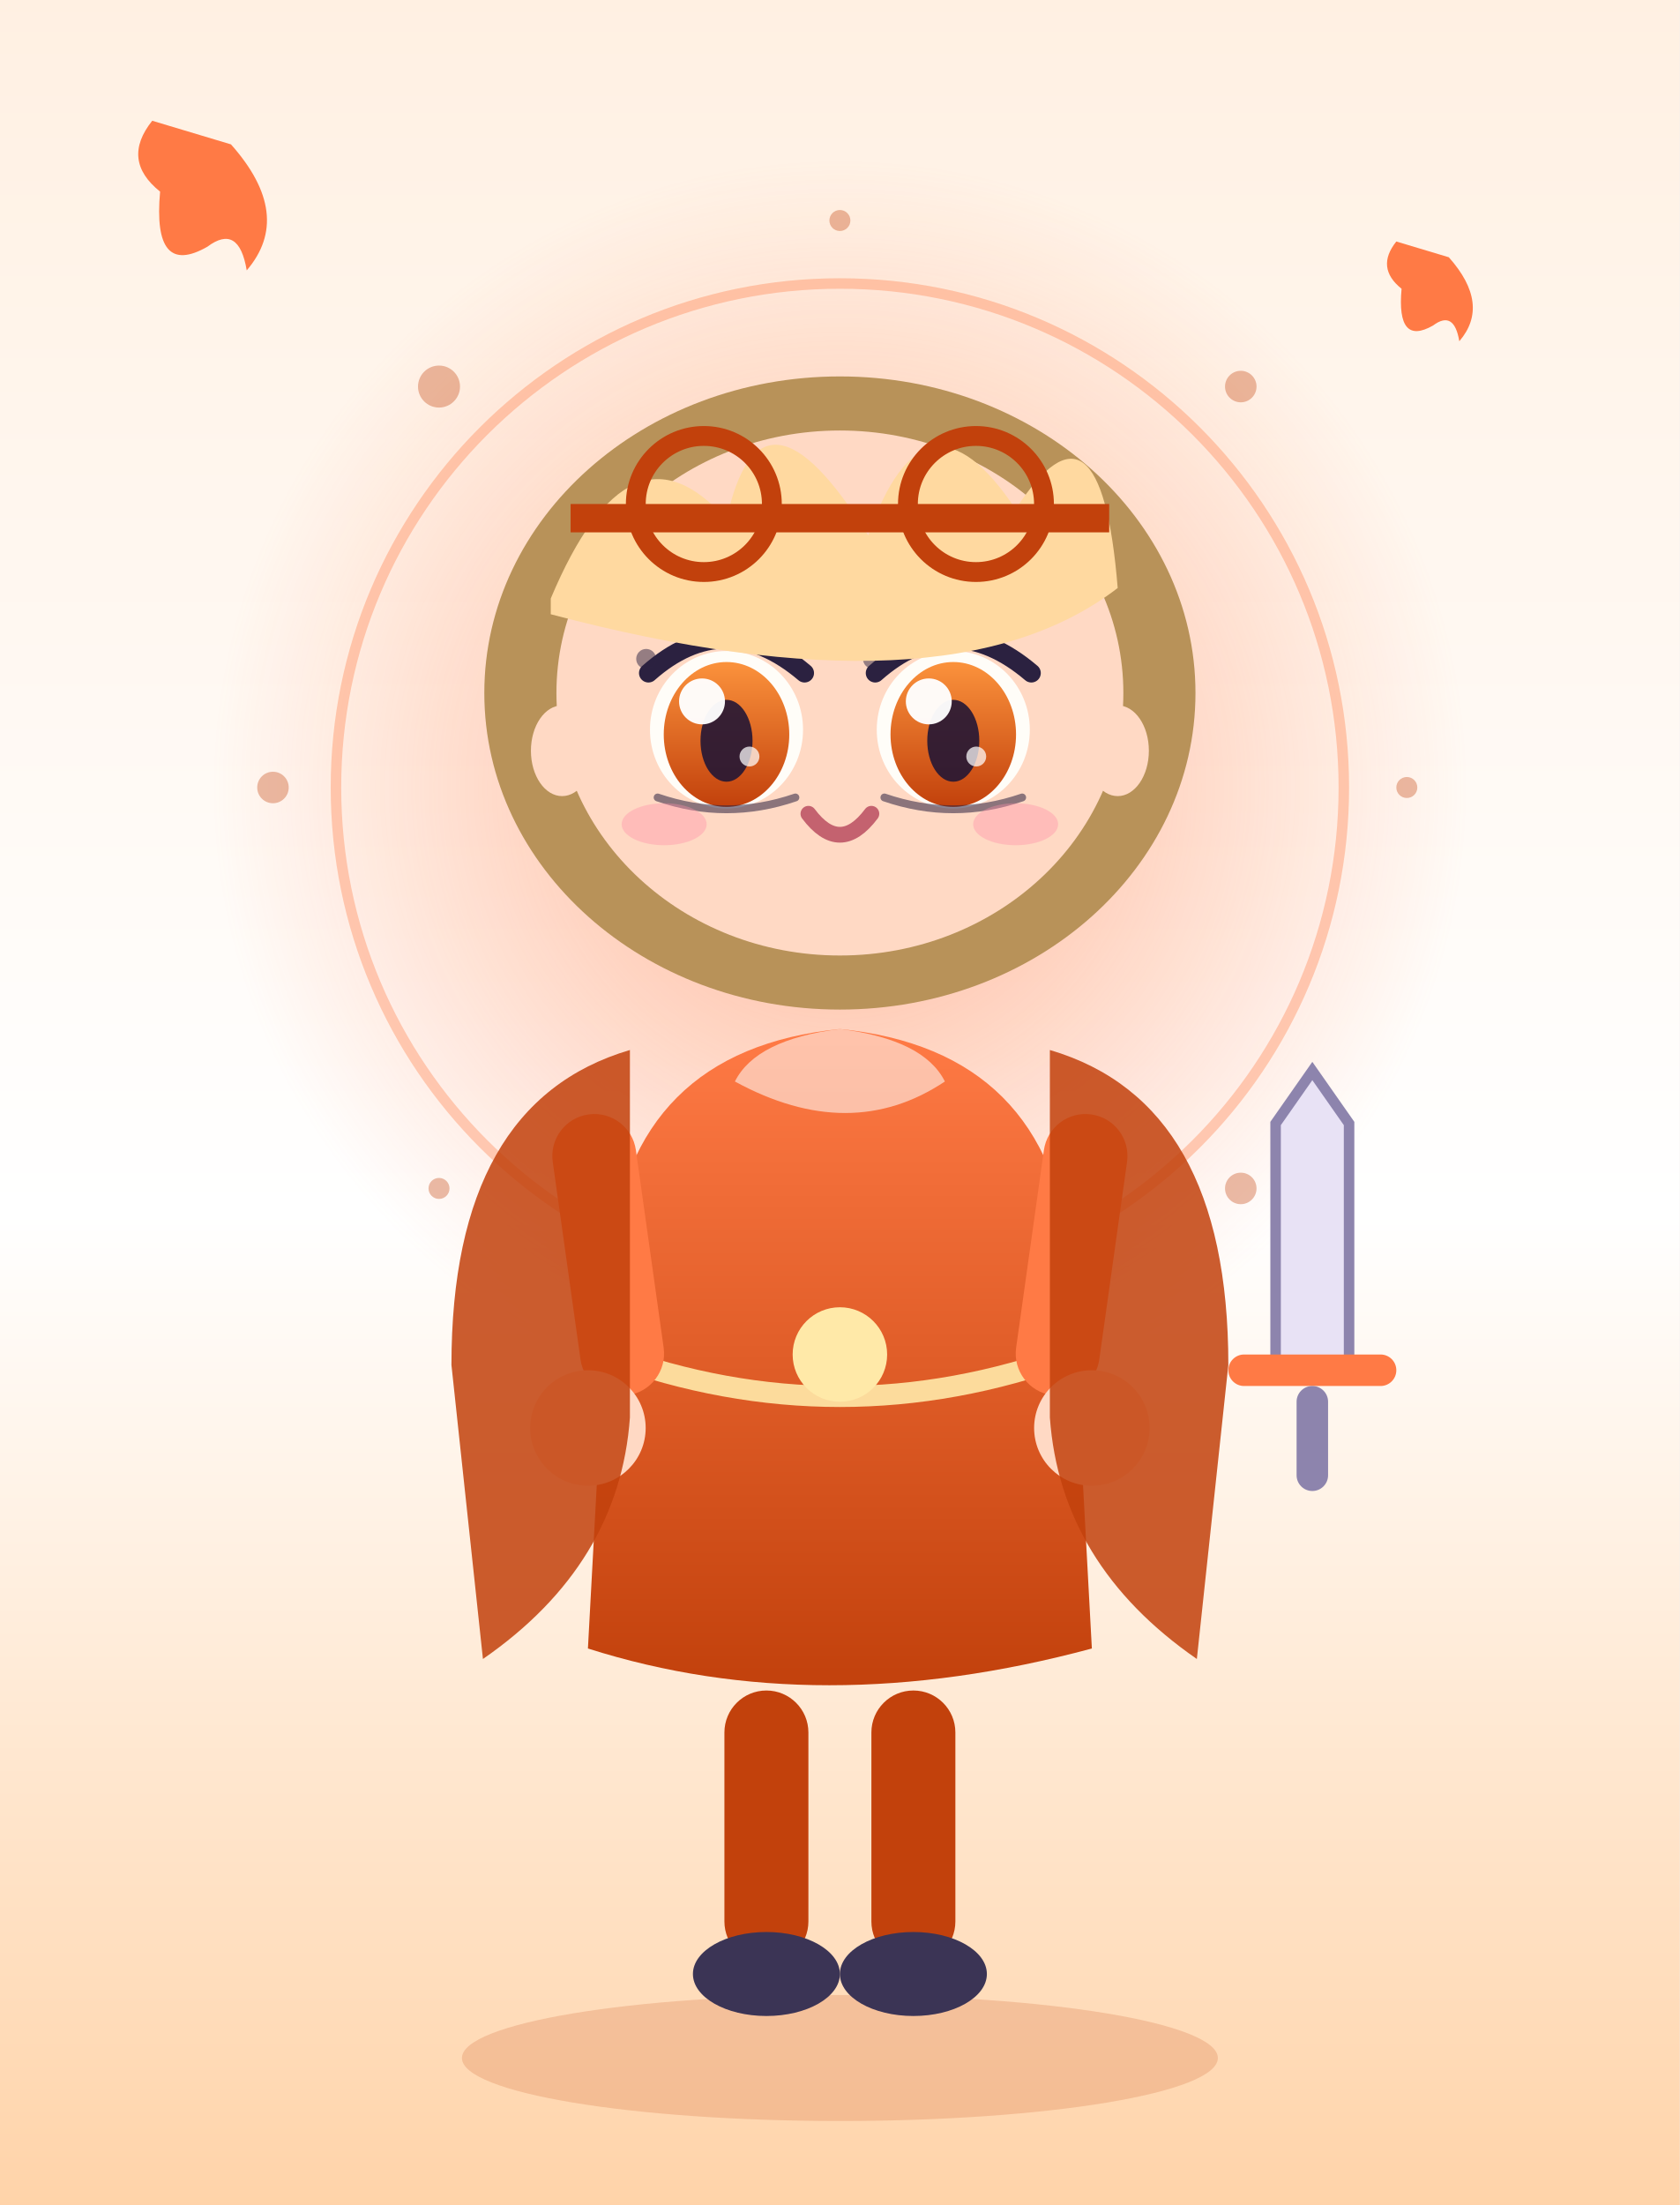
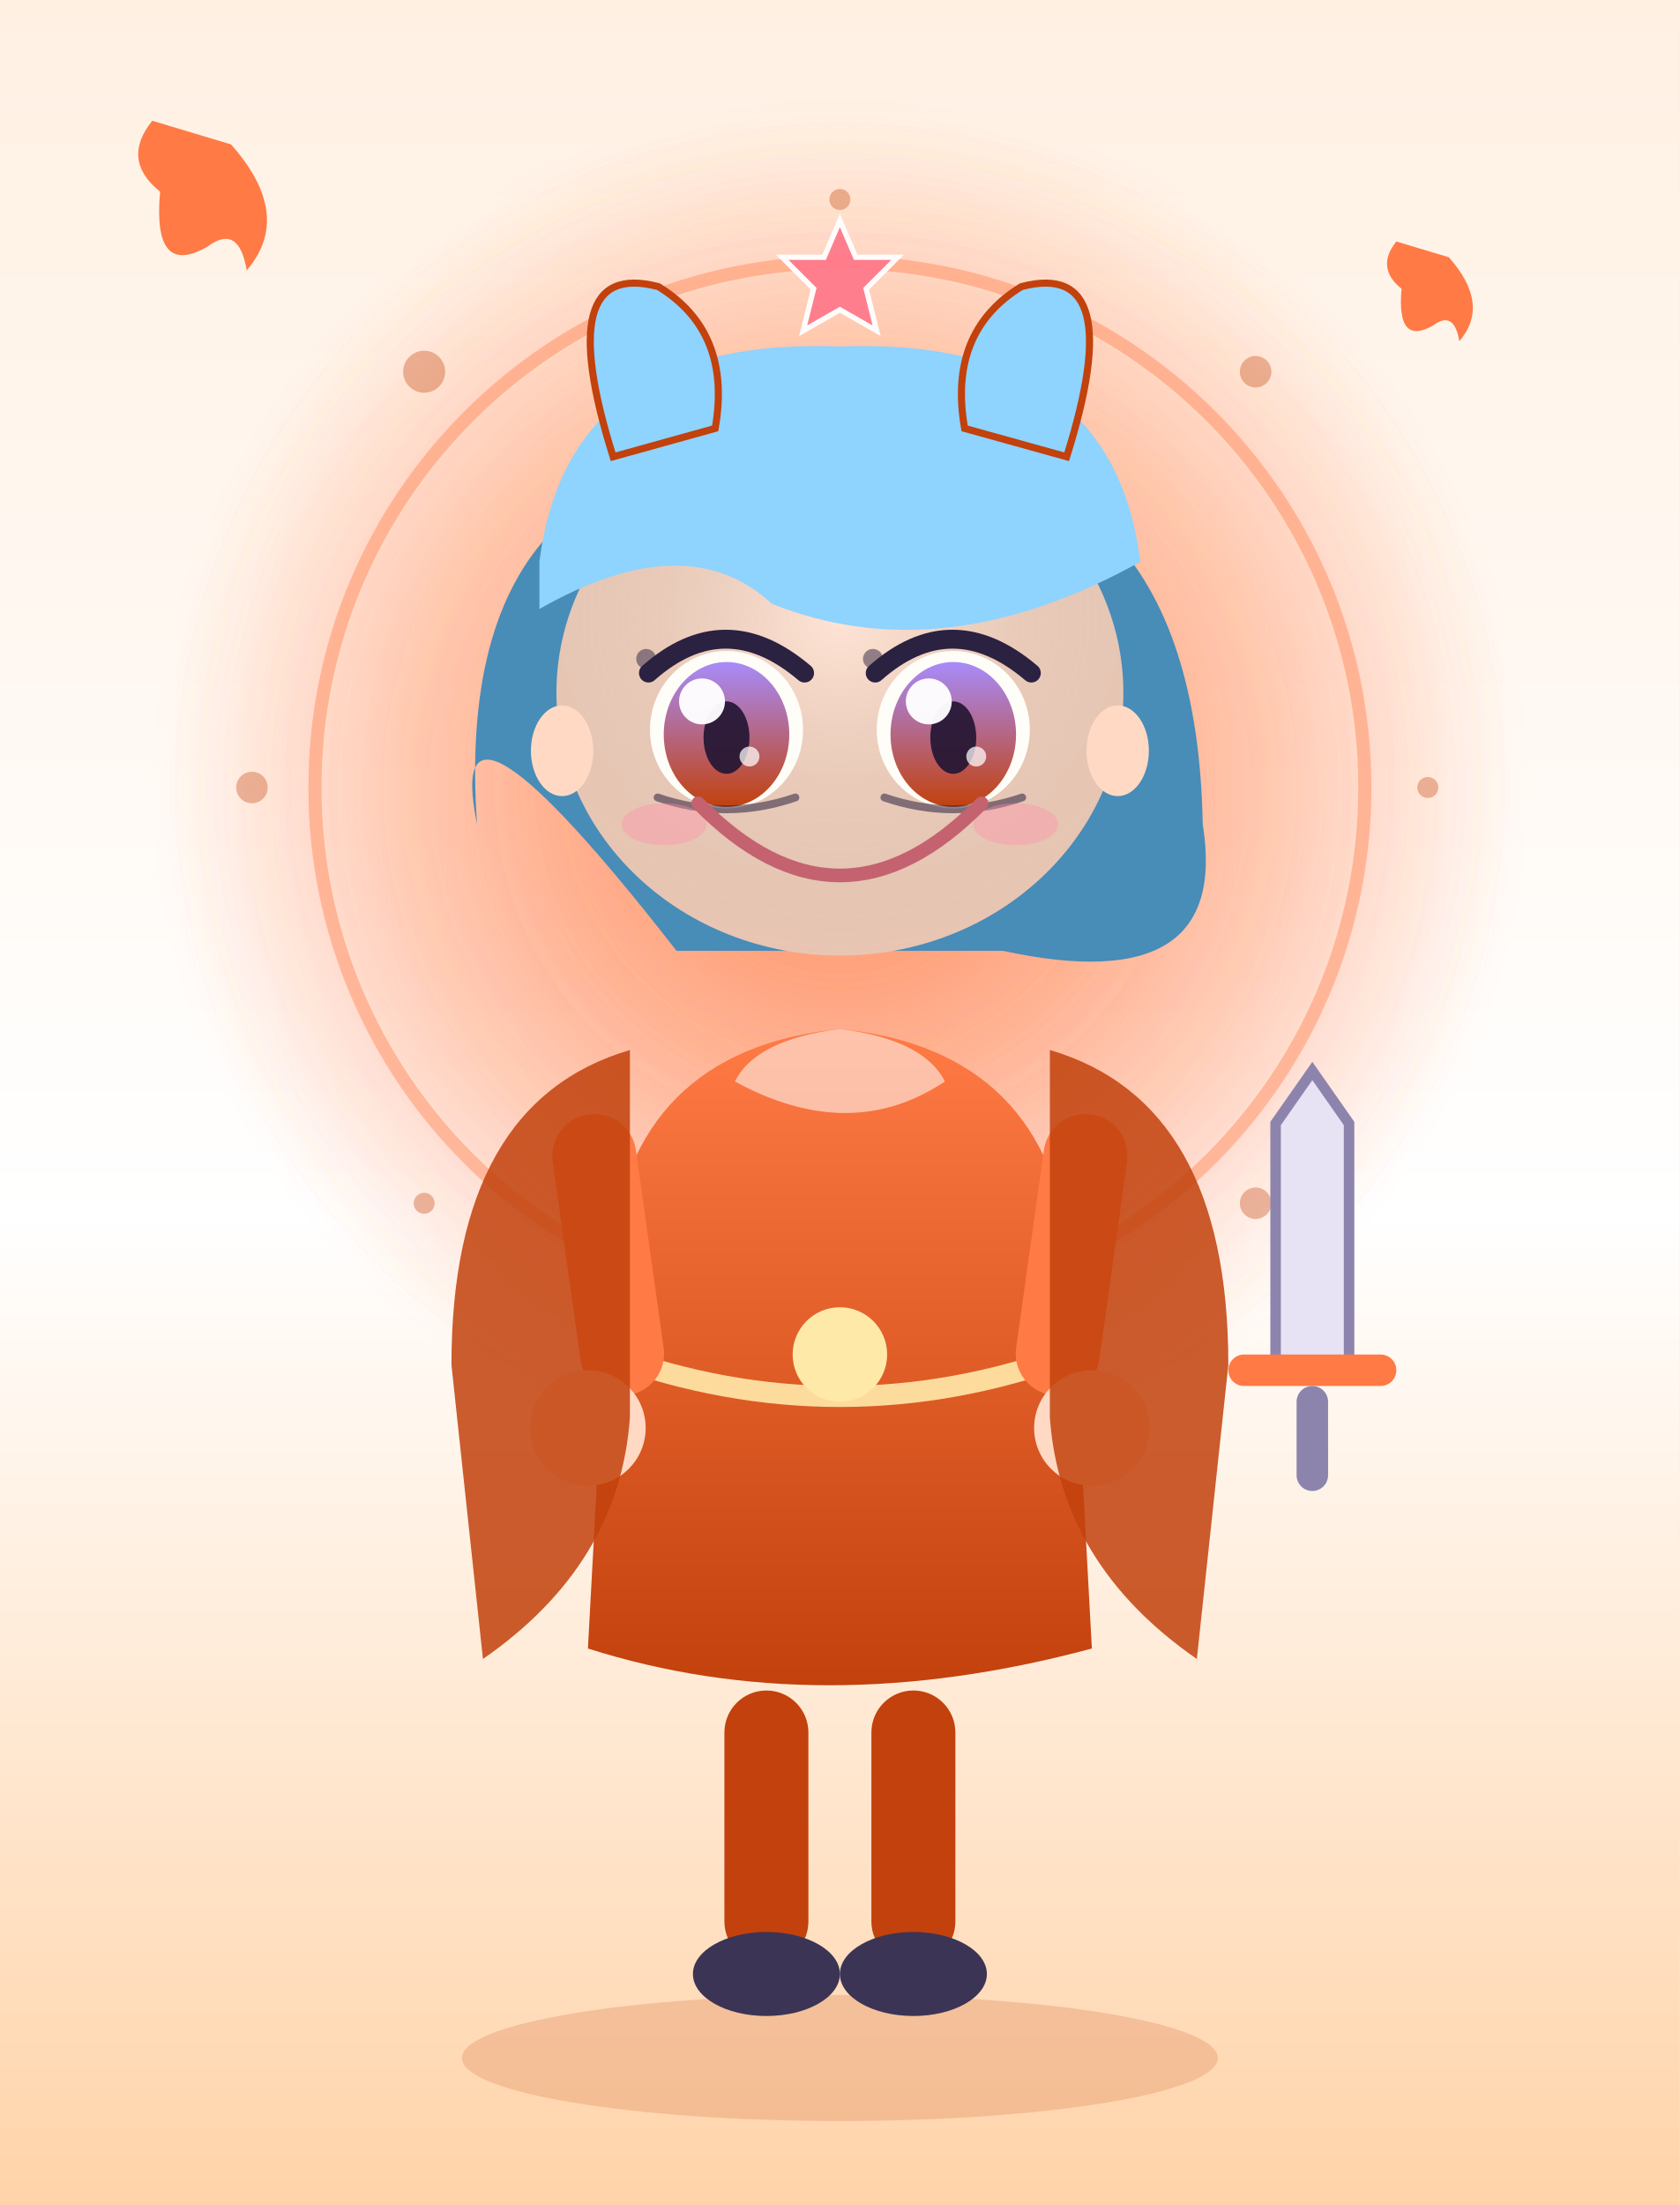
<svg xmlns="http://www.w3.org/2000/svg" viewBox="0 0 320 420" width="320" height="420">
  <defs>
    <linearGradient id="bg" x1="0" y1="0" x2="0" y2="1">
      <stop offset="0%" stop-color="#fff0e2" />
      <stop offset="55%" stop-color="#ffffff" />
      <stop offset="100%" stop-color="#ffd3a8" />
    </linearGradient>
    <radialGradient id="halo" cx="50%" cy="50%" r="50%">
-       <stop offset="0%" stop-color="#ff7a45" stop-opacity=".55" />
+       <stop offset="0%" stop-color="#ff7a45" stop-opacity=".6" />
      <stop offset="100%" stop-color="#ff7a45" stop-opacity="0" />
    </radialGradient>
+     <radialGradient id="face" cx="50%" cy="36%" r="72%">
+       <stop offset="0%" stop-color="#ffffff" stop-opacity=".28" />
+       <stop offset="100%" stop-color="#000000" stop-opacity=".08" />
+     </radialGradient>
    <linearGradient id="iris" x1="0" y1="0" x2="0" y2="1">
-       <stop offset="0%" stop-color="#fb923c" />
+       <stop offset="0%" stop-color="#a78bfa" />
      <stop offset="100%" stop-color="#c2410c" />
    </linearGradient>
    <linearGradient id="cloth" x1="0" y1="0" x2="0" y2="1">
      <stop offset="0%" stop-color="#ff7a45" />
      <stop offset="100%" stop-color="#c2410c" />
    </linearGradient>
+     <filter id="hglow" x="-60%" y="-60%" width="220%" height="220%">
+       <feGaussianBlur stdDeviation="4" result="b" />
+       <feMerge>
+         <feMergeNode in="b" />
+         <feMergeNode in="SourceGraphic" />
+       </feMerge>
+     </filter>
  </defs>
  <rect width="320" height="420" fill="url(#bg)" />
-   <circle cx="160" cy="150" r="120" fill="url(#halo)" />
-   <circle cx="160" cy="150" r="96" fill="none" stroke="#ff7a45" stroke-width="2" opacity=".35" />
-   <circle cx="268" cy="150" r="2" fill="#c2410c" opacity=".35" />
-   <circle cx="236.368" cy="226.368" r="3" fill="#c2410c" opacity=".35" />
-   <circle cx="160" cy="258" r="4" fill="#c2410c" opacity=".35" />
-   <circle cx="83.632" cy="226.368" r="2" fill="#c2410c" opacity=".35" />
-   <circle cx="52" cy="150" r="3" fill="#c2410c" opacity=".35" />
-   <circle cx="83.632" cy="73.632" r="4" fill="#c2410c" opacity=".35" />
-   <circle cx="160" cy="42" r="2" fill="#c2410c" opacity=".35" />
-   <circle cx="236.368" cy="73.632" r="3" fill="#c2410c" opacity=".35" />
+   <circle cx="160" cy="150" r="128" fill="url(#halo)" filter="url(#hglow)" />
+   <circle cx="160" cy="150" r="100" fill="none" stroke="#ff7a45" stroke-width="2.5" opacity=".4" />
+   <circle cx="272" cy="150" r="2" fill="#c2410c" opacity=".35" />
+   <circle cx="239.196" cy="229.196" r="3" fill="#c2410c" opacity=".35" />
+   <circle cx="160" cy="262" r="4" fill="#c2410c" opacity=".35" />
+   <circle cx="80.804" cy="229.196" r="2" fill="#c2410c" opacity=".35" />
+   <circle cx="48" cy="150" r="3" fill="#c2410c" opacity=".35" />
+   <circle cx="80.804" cy="70.804" r="4" fill="#c2410c" opacity=".35" />
+   <circle cx="160" cy="38" r="2" fill="#c2410c" opacity=".35" />
+   <circle cx="239.196" cy="70.804" r="3" fill="#c2410c" opacity=".35" />
  <path d="M44 27.5 q12 13.5 3 24 q-1.5 -9 -7.5 -4.5 q-10.5 6 -9 -10.5 q-7.5 -6 -1.5 -13.5 z" fill="#ff7a45" />
  <path d="M276 49 q8 9 2 16 q-1 -6 -5 -3 q-7 4 -6 -7 q-5 -4 -1 -9 z" fill="#ff7a45" />
  <ellipse cx="160" cy="392" rx="72" ry="12" fill="#c2410c" opacity=".18" />
  <rect x="138" y="322" width="16" height="52" rx="8" fill="#c2410c" />
  <rect x="166" y="322" width="16" height="52" rx="8" fill="#c2410c" />
  <ellipse cx="146" cy="376" rx="14" ry="8" fill="#3b3455" />
  <ellipse cx="174" cy="376" rx="14" ry="8" fill="#3b3455" />
  <path d="M160 196 q-40 4 -44 44 l-4 74 q44 14 96 0 l-4 -74 q-4 -40 -44 -44 z" fill="url(#cloth)" />
  <path d="M160 196 q-16 2 -20 10 q22 12 40 0 q-4 -8 -20 -10 z" fill="#fff" opacity=".55" />
  <path d="M116 258 q44 16 88 0" fill="none" stroke="#ffe9a8" stroke-width="4" opacity=".9" />
  <circle cx="160" cy="258" r="9" fill="#ffe9a8" />
  <rect x="108" y="212" width="16" height="54" rx="8" fill="#ff7a45" transform="rotate(-8 116 240)" />
  <rect x="196" y="212" width="16" height="54" rx="8" fill="#ff7a45" transform="rotate(8 204 240)" />
  <circle cx="112" cy="272" r="11" fill="#ffd9c4" />
  <circle cx="208" cy="272" r="11" fill="#ffd9c4" />
  <path d="M120 200 q-34 10 -34 60 l6 56 q26 -18 28 -46 z" fill="#c2410c" opacity=".85" />
  <path d="M200 200 q34 10 34 60 l-6 56 q-26 -18 -28 -46 z" fill="#c2410c" opacity=".85" />
  <g transform="translate(250,250) scale(1)">
    <path d="M0 -46 l7 10 v46 h-14 v-46 z" fill="#e8e2f5" stroke="#8d84ad" stroke-width="2" />
    <rect x="-16" y="8" width="32" height="6" rx="3" fill="#ff7a45" />
    <rect x="-3" y="14" width="6" height="20" rx="3" fill="#8d84ad" />
  </g>
-   <ellipse cx="160" cy="132" rx="67.738" ry="60.3" fill="#b89259" />
+   <path d="M90.88 157 q-5.4 -77.05 69.12 -70.35 q67.738 -5 69.12 70.35                      q5.4 33.5 -38.016 24.12 h-62.208 q-44.928 -57.62 -38.016 -24.12 z" fill="#488cb8" />
  <ellipse cx="160" cy="132" rx="54" ry="50" fill="#ffd9c4" />
+   <ellipse cx="160" cy="132" rx="54" ry="50" fill="url(#face)" />
  <ellipse cx="107.08" cy="143" rx="5.94" ry="8.64" fill="#ffd9c4" />
  <ellipse cx="212.92" cy="143" rx="5.94" ry="8.64" fill="#ffd9c4" />
  <g>
    <ellipse cx="138.4" cy="139" rx="14.58" ry="15" fill="#fffdf8" />
    <ellipse cx="138.4" cy="139.9" rx="11.956" ry="13.8" fill="url(#iris)" />
-     <ellipse cx="138.4" cy="141.1" rx="4.957" ry="7.8" fill="#241634" opacity=".9" />
+     <ellipse cx="138.4" cy="140.5" rx="4.374" ry="6.9" fill="#241634" opacity=".92" />
    <circle cx="133.734" cy="133.6" r="4.374" fill="#fff" opacity=".96" />
    <circle cx="142.774" cy="144.1" r="1.895" fill="#fff" opacity=".72" />
    <path d="M123.528 128.2 q14.58 -12.9 29.743 0" stroke="#2b2140" stroke-width="3.6" fill="none" stroke-linecap="round" />
    <path d="M125.278 151.9 q13.122 4.5 26.244 0" stroke="#2b2140" stroke-width="1.5" fill="none" stroke-linecap="round" opacity=".55" />
    <circle cx="123.091" cy="125.5" r="1.895" fill="#2b2140" opacity=".5" />
  </g>
  <g>
    <ellipse cx="181.6" cy="139" rx="14.58" ry="15" fill="#fffdf8" />
    <ellipse cx="181.6" cy="139.9" rx="11.956" ry="13.8" fill="url(#iris)" />
-     <ellipse cx="181.6" cy="141.1" rx="4.957" ry="7.8" fill="#241634" opacity=".9" />
+     <ellipse cx="181.6" cy="140.5" rx="4.374" ry="6.9" fill="#241634" opacity=".92" />
    <circle cx="176.934" cy="133.6" r="4.374" fill="#fff" opacity=".96" />
    <circle cx="185.974" cy="144.1" r="1.895" fill="#fff" opacity=".72" />
    <path d="M166.728 128.2 q14.58 -12.9 29.743 0" stroke="#2b2140" stroke-width="3.6" fill="none" stroke-linecap="round" />
    <path d="M168.478 151.9 q13.122 4.5 26.244 0" stroke="#2b2140" stroke-width="1.5" fill="none" stroke-linecap="round" opacity=".55" />
    <circle cx="166.291" cy="125.5" r="1.895" fill="#2b2140" opacity=".5" />
  </g>
  <ellipse cx="126.52" cy="157" rx="8.1" ry="4" fill="#ff8fa8" opacity=".38" />
  <ellipse cx="193.48" cy="157" rx="8.1" ry="4" fill="#ff8fa8" opacity=".38" />
-   <path d="M154 155 q6 8 12 0" fill="none" stroke="#c4626f" stroke-width="3" stroke-linecap="round" />
-   <path d="M104.92 114 q15.12 -36 33.48 -15                      q6.48 -30 27 3 q10.8 -31 28.08 -5                      q16.2 -25 19.44 15 q-32.4 25 -108 5 z" fill="#ffd9a0" />
-   <path d="M108.7 96 h102.6 v5.4 h-102.6 z" fill="#c2410c" />
-   <circle cx="134.08" cy="96" r="12.96" fill="none" stroke="#c2410c" stroke-width="3.78" />
-   <circle cx="185.92" cy="96" r="12.96" fill="none" stroke="#c2410c" stroke-width="3.78" />
+   <path d="M133 153 q27 27.5 54 0" fill="none" stroke="#c4626f" stroke-width="2.6" stroke-linecap="round" />
+   <path d="M102.76 107 q5.4 -43 57.24 -41                      q51.84 -2 57.24 41 q-37.8 21 -70.2 8                      q-16.2 -15 -44.28 1 z" fill="#8fd3ff" />
+   <path d="M116.8 87 q-11.88 -37.8 8.64 -32.4 q14.04 8.64 10.8 27 z" fill="#8fd3ff" stroke="#c2410c" stroke-width="1.35" />
+   <path d="M203.2 87 q11.88 -37.8 -8.64 -32.4 q-14.04 8.64 -10.8 27 z" fill="#8fd3ff" stroke="#c2410c" stroke-width="1.35" />
+   <g transform="translate(160,52)">
+     <path d="M0 -10 l3 7 l8 0 l-6 6 l2 8 l-7 -4 l-7 4 l2 -8 l-6 -6 l8 0 z" fill="#ff7a8b" stroke="#fff" stroke-width="1" opacity=".95" />
+   </g>
</svg>
